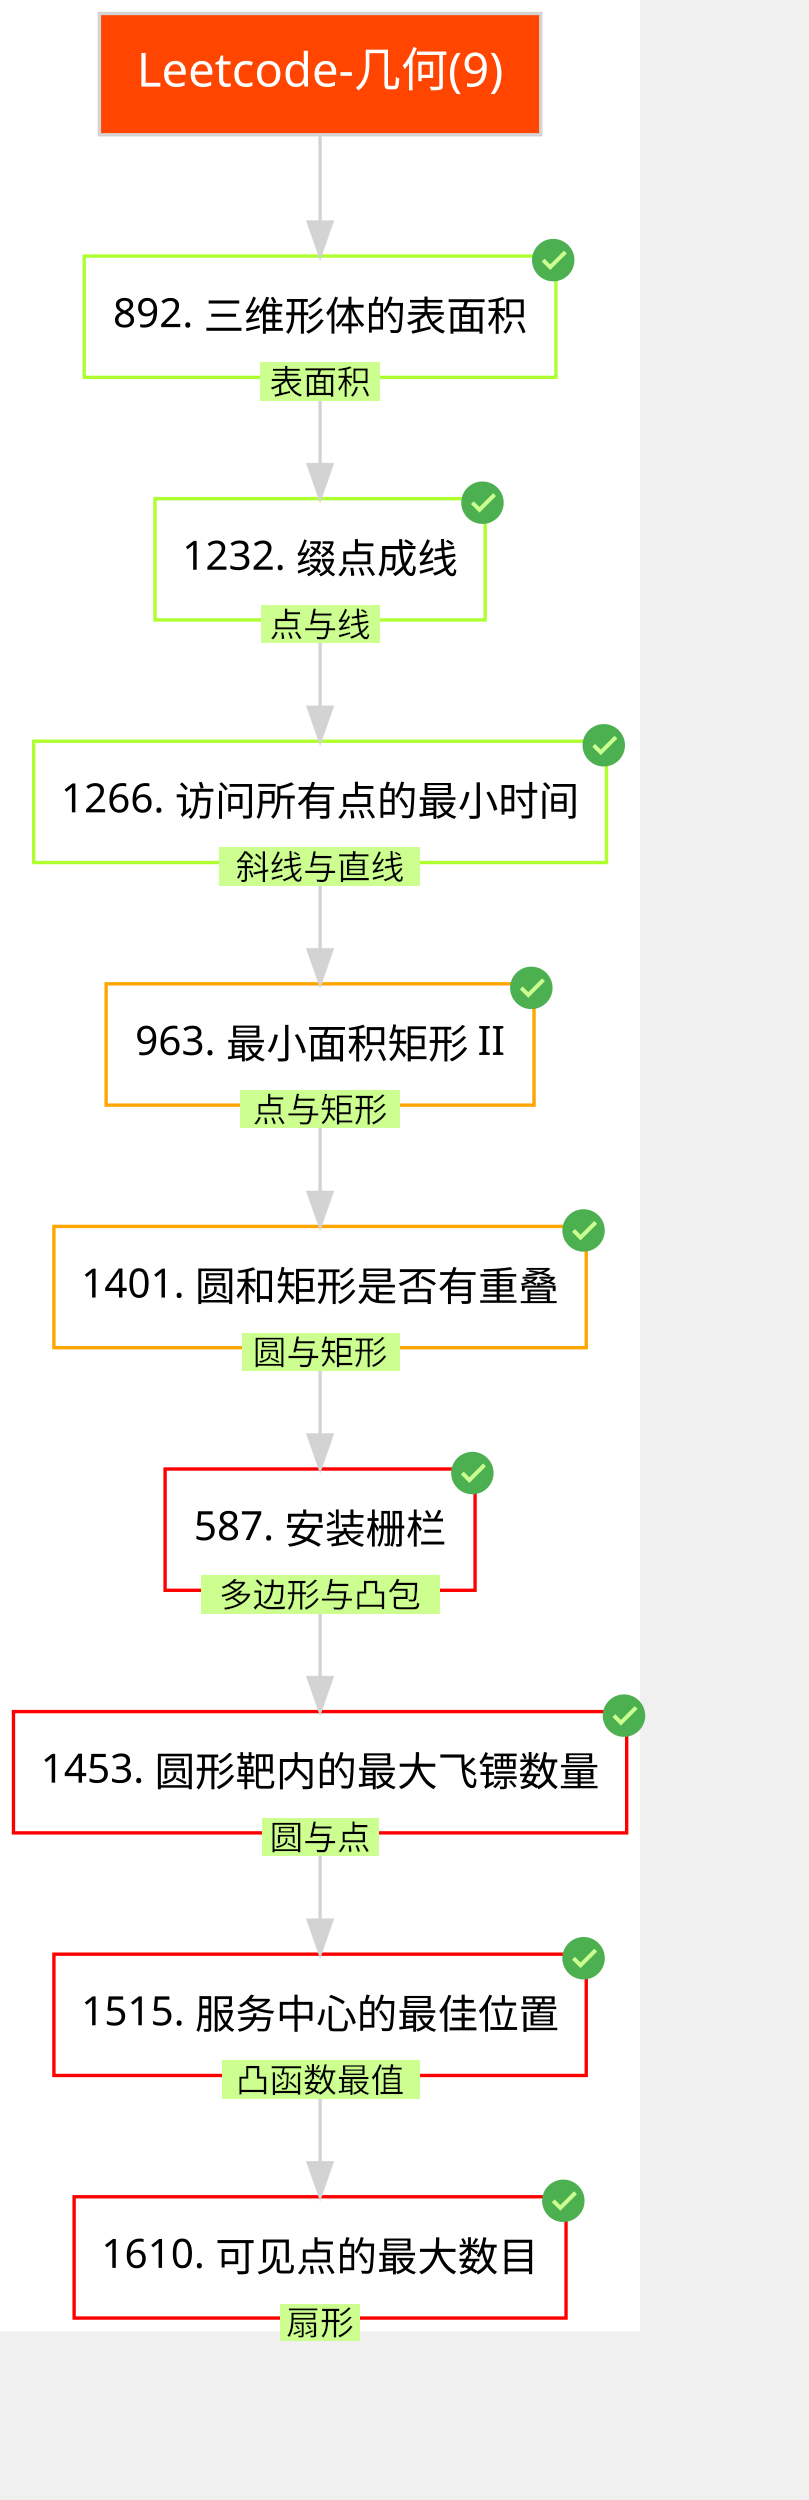
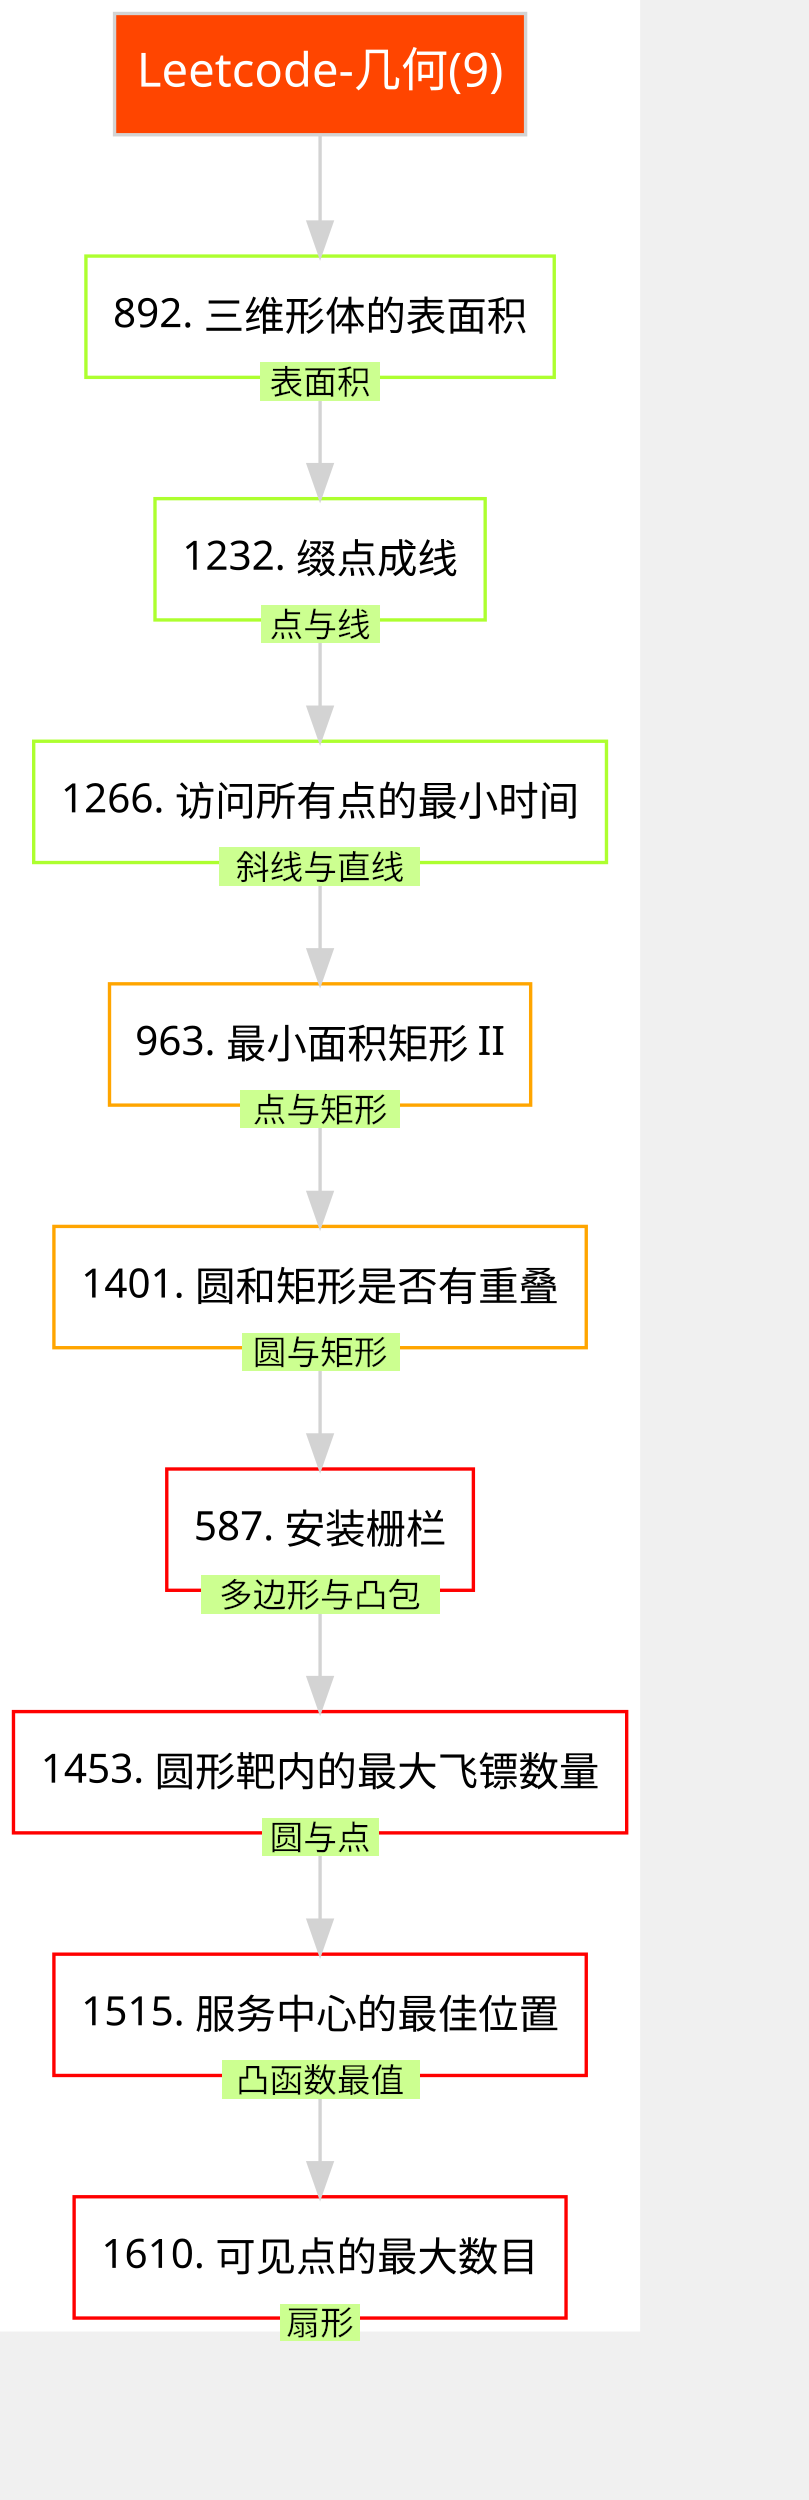
<svg xmlns="http://www.w3.org/2000/svg" xmlns:xlink="http://www.w3.org/1999/xlink" height="742pt" viewBox="0.00 0.00 240.0 742.0" width="240pt">
  <g class="graph" id="graph0" transform="scale(1 1) rotate(0) translate(4 688)">
    <polygon fill="white" points="-4,4 -4,-688 186,-688 186,4 -4,4" stroke="transparent" />
    <g class="node" id="node1">
      <g id="a_node1">
        <a target="_parent" xlink:href="https://leetcode-cn.com/tag/geometry" xlink:title="Leetcode-几何(9)">
-           <polygon fill="orangered" points="156.5,-684 25.5,-684 25.5,-648 156.5,-648 156.5,-684" stroke="lightgrey" />
+           <polygon fill="orangered" points="152,-684 30,-684 30,-648 152,-648 152,-684" stroke="lightgrey" />
          <text fill="white" font-family="Microsoft YaHei" font-size="14.00" text-anchor="middle" x="91" y="-662.3">
      Leetcode-几何(9)
     </text>
        </a>
      </g>
    </g>
    <g class="node" id="node2">
      <g id="a_node2">
        <a target="_parent" xlink:href="https://leetcode-cn.com/problems/surface-area-of-3d-shapes" xlink:title="892. 三维形体的表面积">
-           <polygon fill="none" points="161,-612 21,-612 21,-576 161,-576 161,-612" stroke="greenyellow" />
+           <polygon fill="none" points="160.5,-612 21.5,-612 21.5,-576 160.5,-576 160.5,-612" stroke="greenyellow" />
          <text font-family="Microsoft YaHei" font-size="12.00" text-anchor="middle" x="91" y="-590.9">
      892. 三维形体的表面积
     </text>
        </a>
-       </g>
-       <g transform="translate(153.0, -618.0) scale(0.3)">
-         <circle cx="24" cy="24" fill="#4caf50" r="21" />
-         <polygon fill="#ccff90" points="34.6,14.6 21,28.2 15.4,22.6 12.6,25.4 21,33.8 37.4,17.4" />
      </g>
    </g>
    <g class="edge" id="edge1">
      <path d="M91,-647.7C91,-639.98 91,-630.71 91,-622.11" fill="none" stroke="lightgrey" />
      <polygon fill="lightgrey" points="94.5,-622.1 91,-612.1 87.5,-622.1 94.5,-622.1" stroke="lightgrey" />
    </g>
    <g class="node" id="node3">
      <g id="a_node3">
        <a target="_parent" xlink:href="https://leetcode-cn.com/problems/check-if-it-is-a-straight-line" xlink:title="1232. 缀点成线">
          <polygon fill="none" points="140,-540 42,-540 42,-504 140,-504 140,-540" stroke="greenyellow" />
          <text font-family="Microsoft YaHei" font-size="12.00" text-anchor="middle" x="91" y="-518.9">
      1232. 缀点成线
     </text>
        </a>
      </g>
-       <g transform="translate(132.0, -546.0) scale(0.3)">
-         <circle cx="24" cy="24" fill="#4caf50" r="21" />
-         <polygon fill="#ccff90" points="34.6,14.6 21,28.2 15.4,22.6 12.6,25.4 21,33.8 37.4,17.4" />
-       </g>
    </g>
    <g class="edge" id="edge2">
      <path d="M91,-575.7C91,-567.98 91,-558.71 91,-550.11" fill="none" stroke="lightgrey" />
      <polygon fill="lightgrey" points="94.5,-550.1 91,-540.1 87.5,-550.1 94.5,-550.1" stroke="lightgrey" />
    </g>
    <g class="node" id="node4">
      <g id="a_node4">
        <a target="_parent" xlink:href="https://leetcode-cn.com/problems/minimum-time-visiting-all-points" xlink:title="1266. 访问所有点的最小时间">
          <polygon fill="none" points="176,-468 6,-468 6,-432 176,-432 176,-468" stroke="greenyellow" />
          <text font-family="Microsoft YaHei" font-size="12.00" text-anchor="middle" x="91" y="-446.9">
      1266. 访问所有点的最小时间
     </text>
        </a>
      </g>
-       <g transform="translate(168.0, -474.0) scale(0.3)">
-         <circle cx="24" cy="24" fill="#4caf50" r="21" />
-         <polygon fill="#ccff90" points="34.6,14.6 21,28.2 15.4,22.6 12.6,25.4 21,33.8 37.4,17.4" />
-       </g>
    </g>
    <g class="edge" id="edge3">
      <path d="M91,-503.7C91,-495.98 91,-486.71 91,-478.11" fill="none" stroke="lightgrey" />
      <polygon fill="lightgrey" points="94.5,-478.1 91,-468.1 87.5,-478.1 94.5,-478.1" stroke="lightgrey" />
    </g>
    <g class="node" id="node5">
      <g id="a_node5">
        <a target="_parent" xlink:href="https://leetcode-cn.com/problems/minimum-area-rectangle-ii" xlink:title="963. 最小面积矩形 II">
-           <polygon fill="none" points="154.5,-396 27.5,-396 27.5,-360 154.5,-360 154.5,-396" stroke="orange" />
+           <polygon fill="none" points="153.5,-396 28.5,-396 28.5,-360 153.5,-360 153.5,-396" stroke="orange" />
          <text font-family="Microsoft YaHei" font-size="12.00" text-anchor="middle" x="91" y="-374.9">
      963. 最小面积矩形 II
     </text>
        </a>
-       </g>
-       <g transform="translate(146.5, -402.0) scale(0.3)">
-         <circle cx="24" cy="24" fill="#4caf50" r="21" />
-         <polygon fill="#ccff90" points="34.6,14.6 21,28.2 15.4,22.6 12.6,25.4 21,33.8 37.4,17.4" />
      </g>
    </g>
    <g class="edge" id="edge4">
      <path d="M91,-431.7C91,-423.98 91,-414.71 91,-406.11" fill="none" stroke="lightgrey" />
      <polygon fill="lightgrey" points="94.5,-406.1 91,-396.1 87.5,-406.1 94.5,-406.1" stroke="lightgrey" />
    </g>
    <g class="node" id="node6">
      <g id="a_node6">
        <a target="_parent" xlink:href="https://leetcode-cn.com/problems/circle-and-rectangle-overlapping" xlink:title="1401. 圆和矩形是否有重叠">
          <polygon fill="none" points="170,-324 12,-324 12,-288 170,-288 170,-324" stroke="orange" />
          <text font-family="Microsoft YaHei" font-size="12.00" text-anchor="middle" x="91" y="-302.9">
      1401. 圆和矩形是否有重叠
     </text>
        </a>
      </g>
-       <g transform="translate(162.0, -330.0) scale(0.3)">
-         <circle cx="24" cy="24" fill="#4caf50" r="21" />
-         <polygon fill="#ccff90" points="34.6,14.6 21,28.2 15.4,22.6 12.6,25.4 21,33.8 37.4,17.4" />
-       </g>
    </g>
    <g class="edge" id="edge5">
      <path d="M91,-359.7C91,-351.98 91,-342.71 91,-334.11" fill="none" stroke="lightgrey" />
      <polygon fill="lightgrey" points="94.5,-334.1 91,-324.1 87.5,-334.1 94.5,-334.1" stroke="lightgrey" />
    </g>
    <g class="node" id="node7">
      <g id="a_node7">
        <a target="_parent" xlink:href="https://leetcode-cn.com/problems/erect-the-fence" xlink:title="587. 安装栅栏">
-           <polygon fill="none" points="137,-252 45,-252 45,-216 137,-216 137,-252" stroke="red" />
+           <polygon fill="none" points="136.5,-252 45.5,-252 45.5,-216 136.5,-216 136.5,-252" stroke="red" />
          <text font-family="Microsoft YaHei" font-size="12.00" text-anchor="middle" x="91" y="-230.9">
      587. 安装栅栏
     </text>
        </a>
-       </g>
-       <g transform="translate(129.0, -258.0) scale(0.3)">
-         <circle cx="24" cy="24" fill="#4caf50" r="21" />
-         <polygon fill="#ccff90" points="34.6,14.6 21,28.2 15.4,22.6 12.6,25.4 21,33.8 37.4,17.4" />
      </g>
    </g>
    <g class="edge" id="edge6">
      <path d="M91,-287.7C91,-279.98 91,-270.71 91,-262.11" fill="none" stroke="lightgrey" />
      <polygon fill="lightgrey" points="94.5,-262.1 91,-252.1 87.5,-262.1 94.5,-262.1" stroke="lightgrey" />
    </g>
    <g class="node" id="node8">
      <g id="a_node8">
        <a target="_parent" xlink:href="https://leetcode-cn.com/problems/maximum-number-of-darts-inside-of-a-circular-dartboard" xlink:title="1453. 圆形靶内的最大飞镖数量">
          <polygon fill="none" points="182,-180 0,-180 0,-144 182,-144 182,-180" stroke="red" />
          <text font-family="Microsoft YaHei" font-size="12.00" text-anchor="middle" x="91" y="-158.9">
      1453. 圆形靶内的最大飞镖数量
     </text>
        </a>
      </g>
-       <g transform="translate(174.0, -186.0) scale(0.3)">
-         <circle cx="24" cy="24" fill="#4caf50" r="21" />
-         <polygon fill="#ccff90" points="34.6,14.6 21,28.2 15.4,22.6 12.6,25.4 21,33.8 37.4,17.4" />
-       </g>
    </g>
    <g class="edge" id="edge7">
      <path d="M91,-215.7C91,-207.98 91,-198.71 91,-190.11" fill="none" stroke="lightgrey" />
      <polygon fill="lightgrey" points="94.5,-190.1 91,-180.1 87.5,-190.1 94.5,-190.1" stroke="lightgrey" />
    </g>
    <g class="node" id="node9">
      <g id="a_node9">
        <a target="_parent" xlink:href="https://leetcode-cn.com/problems/best-position-for-a-service-centre" xlink:title="1515. 服务中心的最佳位置">
          <polygon fill="none" points="170,-108 12,-108 12,-72 170,-72 170,-108" stroke="red" />
          <text font-family="Microsoft YaHei" font-size="12.00" text-anchor="middle" x="91" y="-86.9">
      1515. 服务中心的最佳位置
     </text>
        </a>
      </g>
-       <g transform="translate(162.0, -114.0) scale(0.3)">
-         <circle cx="24" cy="24" fill="#4caf50" r="21" />
-         <polygon fill="#ccff90" points="34.6,14.6 21,28.2 15.4,22.6 12.6,25.4 21,33.8 37.4,17.4" />
-       </g>
    </g>
    <g class="edge" id="edge8">
      <path d="M91,-143.7C91,-135.98 91,-126.71 91,-118.11" fill="none" stroke="lightgrey" />
      <polygon fill="lightgrey" points="94.5,-118.1 91,-108.1 87.5,-118.1 94.5,-118.1" stroke="lightgrey" />
    </g>
    <g class="node" id="node10">
      <g id="a_node10">
        <a target="_parent" xlink:href="https://leetcode-cn.com/problems/maximum-number-of-visible-points" xlink:title="1610. 可见点的最大数目">
          <polygon fill="none" points="164,-36 18,-36 18,0 164,0 164,-36" stroke="red" />
          <text font-family="Microsoft YaHei" font-size="12.00" text-anchor="middle" x="91" y="-14.9">
      1610. 可见点的最大数目
     </text>
        </a>
      </g>
-       <g transform="translate(156.0, -42.0) scale(0.3)">
-         <circle cx="24" cy="24" fill="#4caf50" r="21" />
-         <polygon fill="#ccff90" points="34.6,14.6 21,28.2 15.4,22.6 12.6,25.4 21,33.8 37.4,17.4" />
-       </g>
    </g>
    <g class="edge" id="edge9">
      <path d="M91,-71.7C91,-63.98 91,-54.71 91,-46.11" fill="none" stroke="lightgrey" />
      <polygon fill="lightgrey" points="94.5,-46.1 91,-36.1 87.5,-46.1 94.5,-46.1" stroke="lightgrey" />
    </g>
    <g class="key">
      <defs>
        <filter height="1.2" id="solid" width="1.2" x="-0.1" y="-0.1">
          <feFlood flood-color="#ccff90" result="bg" />
          <feMerge>
            <feMergeNode in="bg" />
            <feMergeNode in="SourceGraphic" />
          </feMerge>
        </filter>
      </defs>
      <text filter="url(#solid)" font-family="Microsoft YaHei" font-size="10.00" text-anchor="middle" x="91.0" y="-571.0">
    表面积
   </text>
    </g>
    <g class="key">
      <defs>
        <filter height="1.2" id="solid" width="1.2" x="-0.1" y="-0.1">
          <feFlood flood-color="#ccff90" result="bg" />
          <feMerge>
            <feMergeNode in="bg" />
            <feMergeNode in="SourceGraphic" />
          </feMerge>
        </filter>
      </defs>
      <text filter="url(#solid)" font-family="Microsoft YaHei" font-size="10.00" text-anchor="middle" x="91.0" y="-499.0">
    点与线
   </text>
    </g>
    <g class="key">
      <defs>
        <filter height="1.2" id="solid" width="1.2" x="-0.1" y="-0.1">
          <feFlood flood-color="#ccff90" result="bg" />
          <feMerge>
            <feMergeNode in="bg" />
            <feMergeNode in="SourceGraphic" />
          </feMerge>
        </filter>
      </defs>
      <text filter="url(#solid)" font-family="Microsoft YaHei" font-size="10.00" text-anchor="middle" x="91.0" y="-427.0">
    斜线与直线
   </text>
    </g>
    <g class="key">
      <defs>
        <filter height="1.2" id="solid" width="1.2" x="-0.1" y="-0.1">
          <feFlood flood-color="#ccff90" result="bg" />
          <feMerge>
            <feMergeNode in="bg" />
            <feMergeNode in="SourceGraphic" />
          </feMerge>
        </filter>
      </defs>
      <text filter="url(#solid)" font-family="Microsoft YaHei" font-size="10.00" text-anchor="middle" x="91.0" y="-355.0">
    点与矩形
   </text>
    </g>
    <g class="key">
      <defs>
        <filter height="1.2" id="solid" width="1.2" x="-0.1" y="-0.1">
          <feFlood flood-color="#ccff90" result="bg" />
          <feMerge>
            <feMergeNode in="bg" />
            <feMergeNode in="SourceGraphic" />
          </feMerge>
        </filter>
      </defs>
      <text filter="url(#solid)" font-family="Microsoft YaHei" font-size="10.00" text-anchor="middle" x="91.0" y="-283.0">
    圆与矩形
   </text>
    </g>
    <g class="key">
      <defs>
        <filter height="1.2" id="solid" width="1.2" x="-0.1" y="-0.1">
          <feFlood flood-color="#ccff90" result="bg" />
          <feMerge>
            <feMergeNode in="bg" />
            <feMergeNode in="SourceGraphic" />
          </feMerge>
        </filter>
      </defs>
      <text filter="url(#solid)" font-family="Microsoft YaHei" font-size="10.00" text-anchor="middle" x="91.0" y="-211.0">
    多边形与凸包
   </text>
    </g>
    <g class="key">
      <defs>
        <filter height="1.2" id="solid" width="1.2" x="-0.1" y="-0.1">
          <feFlood flood-color="#ccff90" result="bg" />
          <feMerge>
            <feMergeNode in="bg" />
            <feMergeNode in="SourceGraphic" />
          </feMerge>
        </filter>
      </defs>
      <text filter="url(#solid)" font-family="Microsoft YaHei" font-size="10.00" text-anchor="middle" x="91.0" y="-139.0">
    圆与点
   </text>
    </g>
    <g class="key">
      <defs>
        <filter height="1.2" id="solid" width="1.2" x="-0.1" y="-0.1">
          <feFlood flood-color="#ccff90" result="bg" />
          <feMerge>
            <feMergeNode in="bg" />
            <feMergeNode in="SourceGraphic" />
          </feMerge>
        </filter>
      </defs>
      <text filter="url(#solid)" font-family="Microsoft YaHei" font-size="10.00" text-anchor="middle" x="91.0" y="-67.0">
    凸函数最值
   </text>
    </g>
    <g class="key">
      <defs>
        <filter height="1.2" id="solid" width="1.2" x="-0.1" y="-0.1">
          <feFlood flood-color="#ccff90" result="bg" />
          <feMerge>
            <feMergeNode in="bg" />
            <feMergeNode in="SourceGraphic" />
          </feMerge>
        </filter>
      </defs>
      <text filter="url(#solid)" font-family="Microsoft YaHei" font-size="10.00" text-anchor="middle" x="91.0" y="5.0">
    扇形
   </text>
    </g>
  </g>
</svg>
